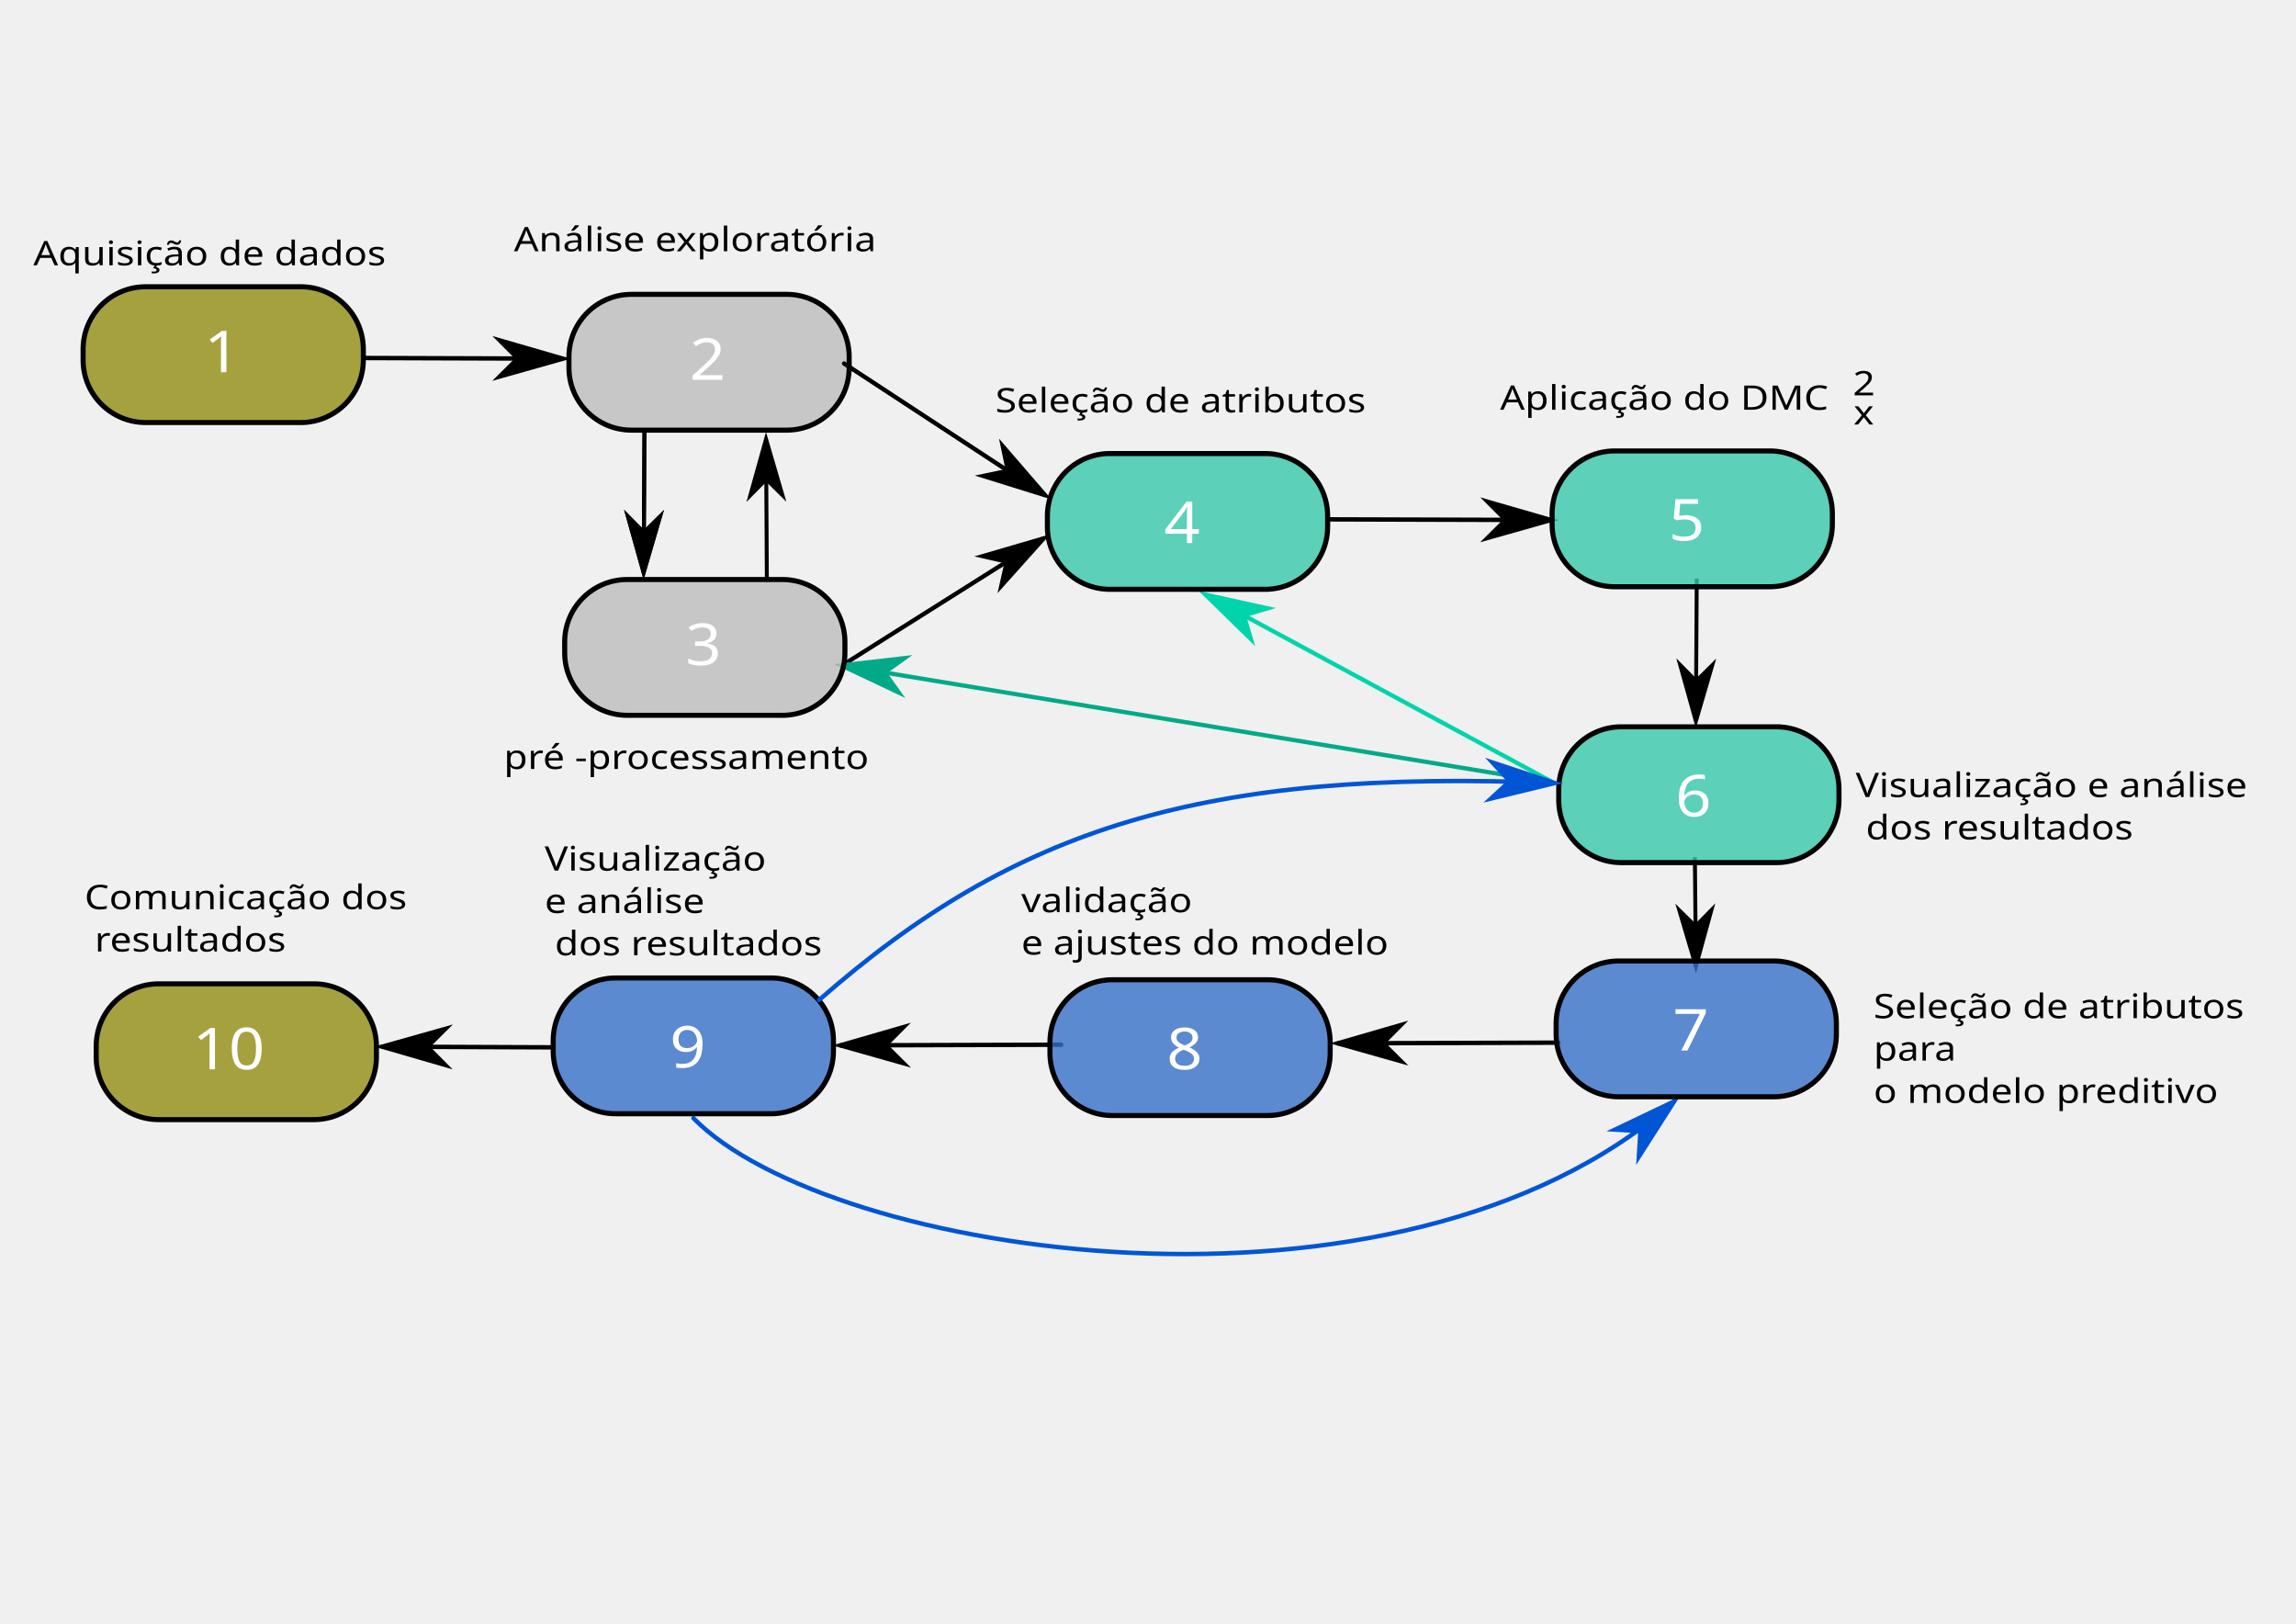
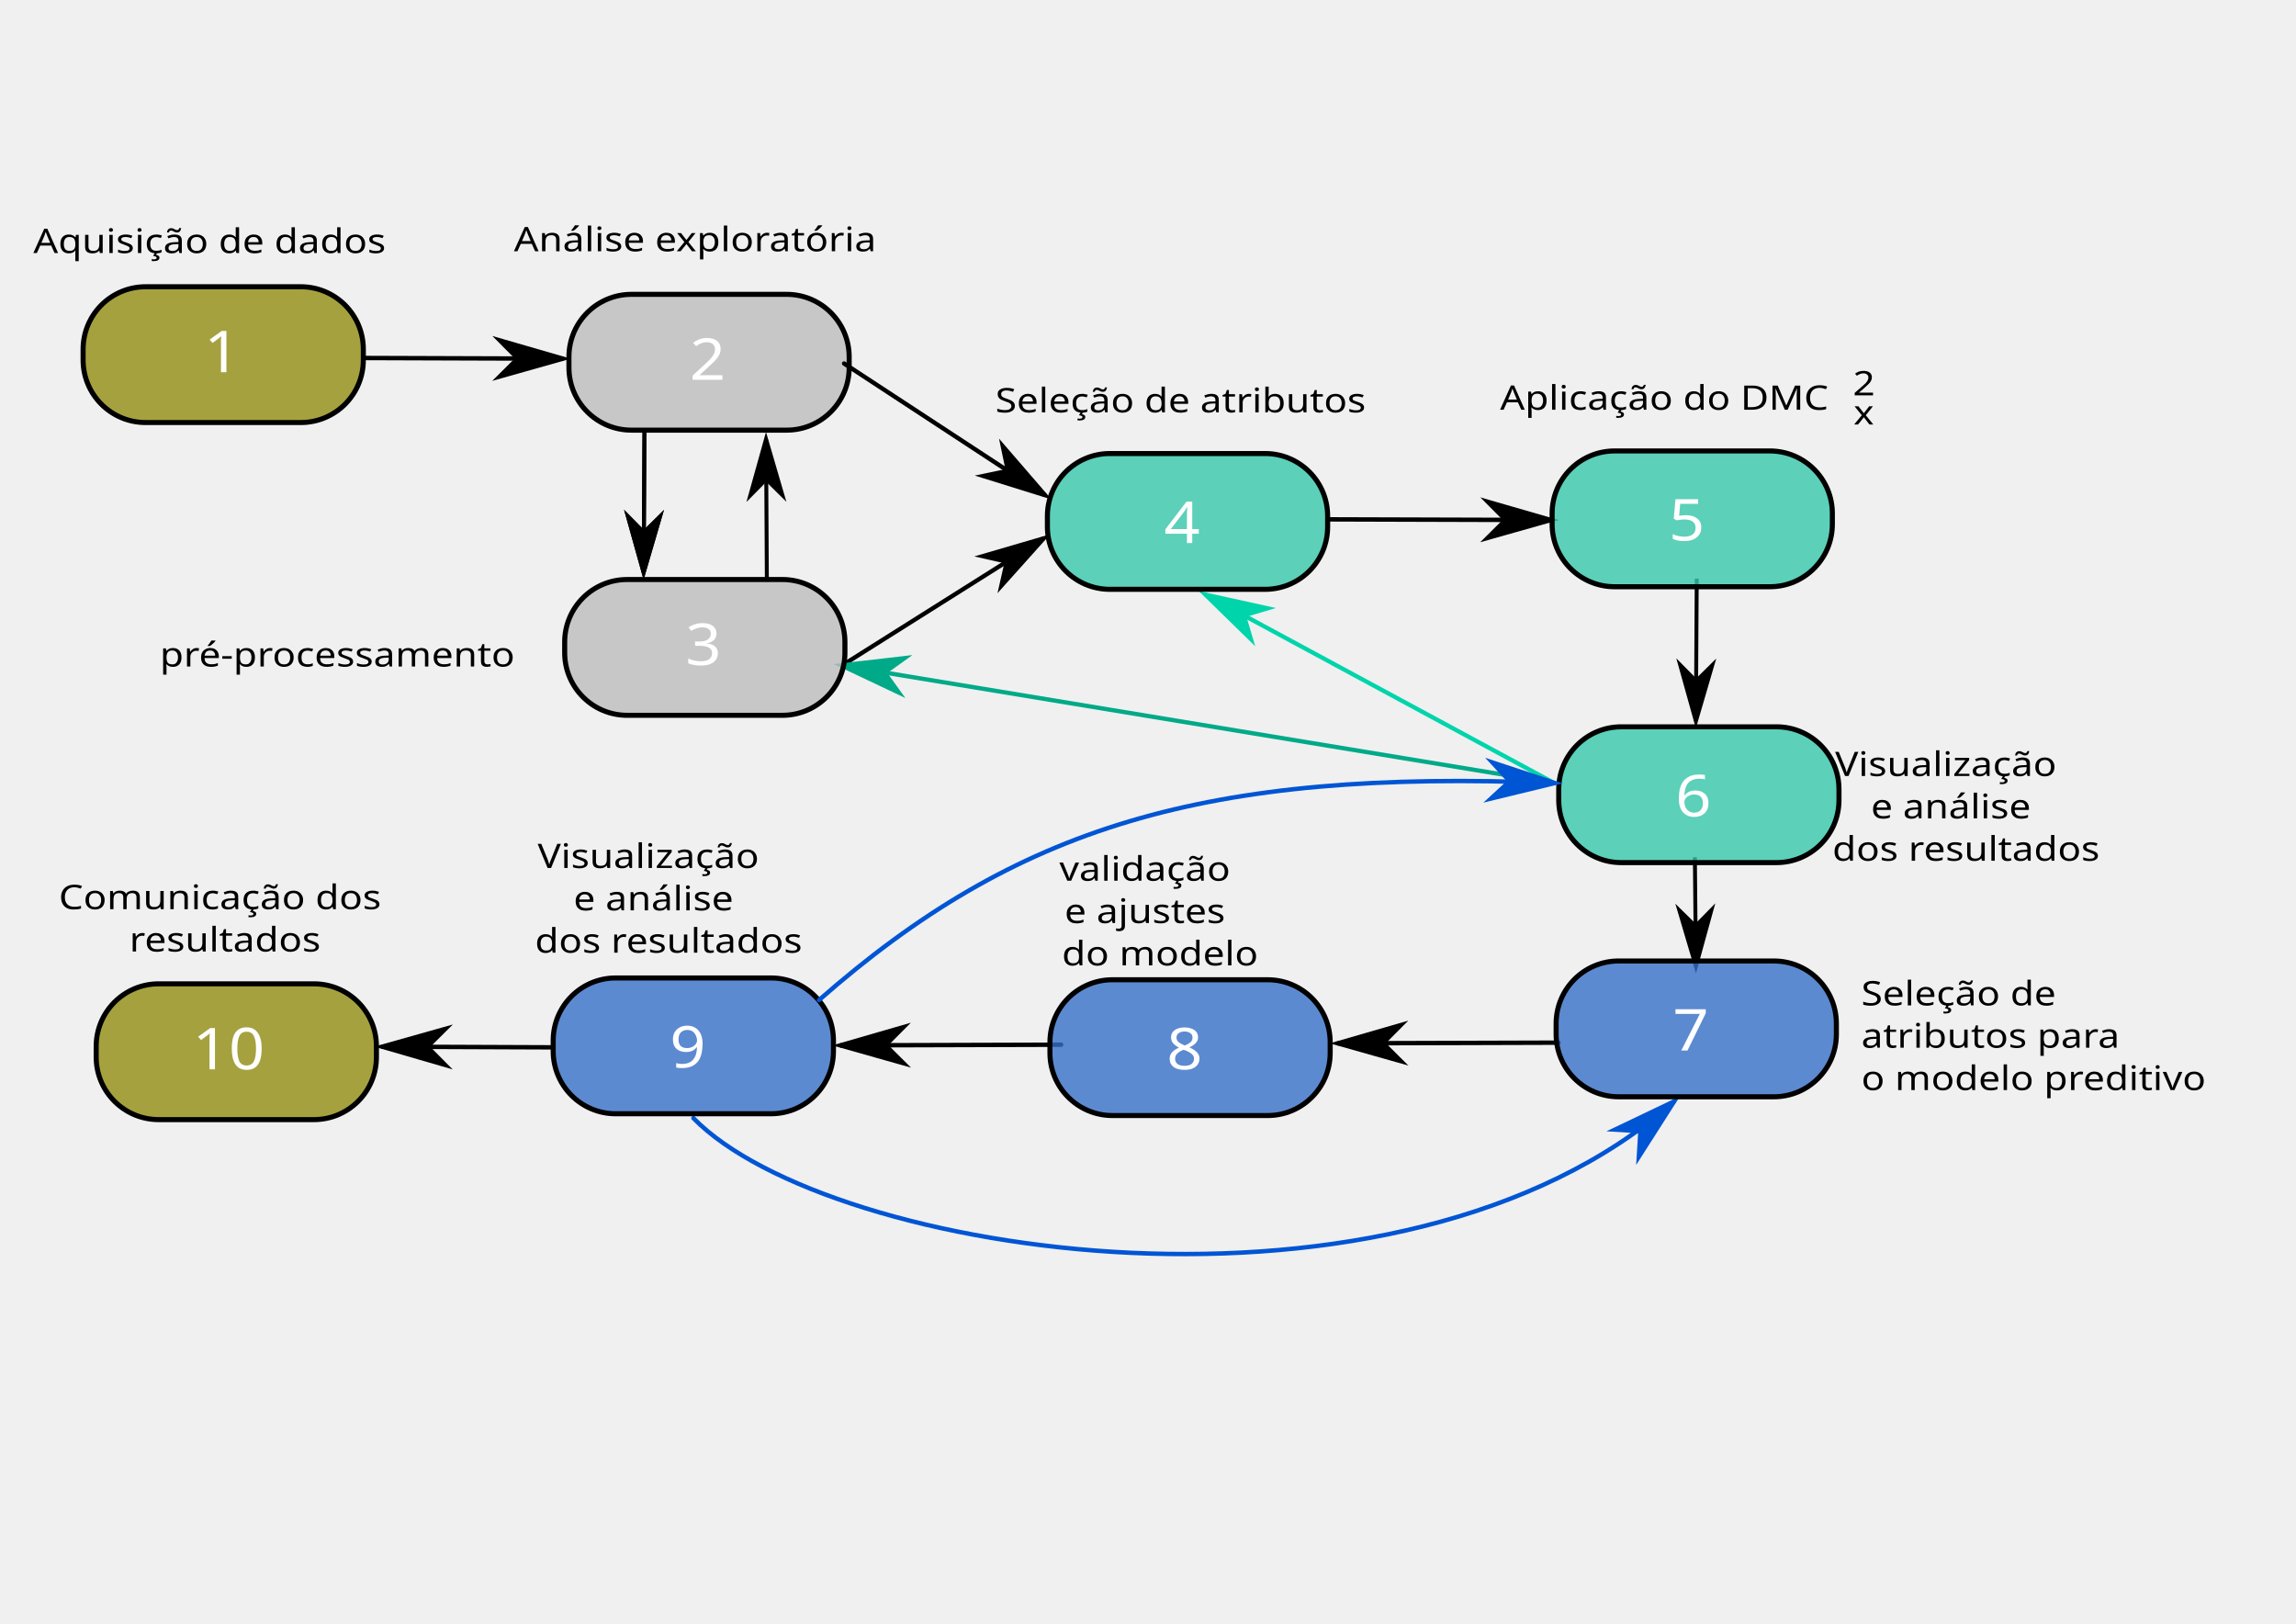
<svg xmlns="http://www.w3.org/2000/svg" width="297mm" height="210mm" viewBox="0 0 297 210" version="1.1" id="svg51619">
  <defs id="defs51616">
    <marker style="overflow:visible;" id="marker114007" refX="0.0" refY="0.0" orient="auto">
      <path transform="scale(0.8) rotate(180) translate(12.5,0)" style="fill-rule:evenodd;fill:context-stroke;stroke:context-stroke;stroke-width:1.0pt;" d="M 0.0,0.0 L 5.0,-5.0 L -12.5,0.0 L 5.0,5.0 L 0.0,0.0 z " id="path114005" />
    </marker>
    <marker style="overflow:visible;" id="marker53547" refX="0.0" refY="0.0" orient="auto">
      <path transform="scale(0.8) rotate(180) translate(12.5,0)" style="fill-rule:evenodd;fill:context-stroke;stroke:context-stroke;stroke-width:1.0pt;" d="M 0.0,0.0 L 5.0,-5.0 L -12.5,0.0 L 5.0,5.0 L 0.0,0.0 z " id="path53545" />
    </marker>
    <marker style="overflow:visible;" id="marker53297" refX="0.0" refY="0.0" orient="auto">
      <path transform="scale(0.8) rotate(180) translate(12.5,0)" style="fill-rule:evenodd;fill:context-stroke;stroke:context-stroke;stroke-width:1.0pt;" d="M 0.0,0.0 L 5.0,-5.0 L -12.5,0.0 L 5.0,5.0 L 0.0,0.0 z " id="path53295" />
    </marker>
    <marker style="overflow:visible;" id="marker53001" refX="0.0" refY="0.0" orient="auto">
      <path transform="scale(0.8) rotate(180) translate(12.5,0)" style="fill-rule:evenodd;fill:context-stroke;stroke:context-stroke;stroke-width:1.0pt;" d="M 0.0,0.0 L 5.0,-5.0 L -12.5,0.0 L 5.0,5.0 L 0.0,0.0 z " id="path52999" />
    </marker>
    <marker style="overflow:visible;" id="marker52967" refX="0.0" refY="0.0" orient="auto">
      <path transform="scale(0.8) rotate(180) translate(12.5,0)" style="fill-rule:evenodd;fill:context-stroke;stroke:context-stroke;stroke-width:1.0pt;" d="M 0.0,0.0 L 5.0,-5.0 L -12.5,0.0 L 5.0,5.0 L 0.0,0.0 z " id="path52965" />
    </marker>
    <marker style="overflow:visible;" id="Arrow1Lend" refX="0.0" refY="0.0" orient="auto">
      <path transform="scale(0.8) rotate(180) translate(12.5,0)" style="fill-rule:evenodd;fill:context-stroke;stroke:context-stroke;stroke-width:1.0pt;" d="M 0.0,0.0 L 5.0,-5.0 L -12.5,0.0 L 5.0,5.0 L 0.0,0.0 z " id="path52218" />
    </marker>
    <marker style="overflow:visible;" id="Arrow2Lend" refX="0.0" refY="0.0" orient="auto">
      <path transform="scale(1.1) rotate(180) translate(1,0)" d="M 8.719,4.034 L -2.207,0.016 L 8.719,-4.002 C 6.973,-1.63 6.983,1.616 8.719,4.034 z " style="fill-rule:evenodd;fill:context-stroke;stroke-width:0.625;stroke-linejoin:round;" id="path52236" />
    </marker>
    <marker style="overflow:visible" id="Arrow1Lstart" refX="0.0" refY="0.0" orient="auto">
      <path transform="scale(0.8) translate(12.5,0)" style="fill-rule:evenodd;fill:context-stroke;stroke:context-stroke;stroke-width:1.0pt" d="M 0.0,0.0 L 5.0,-5.0 L -12.5,0.0 L 5.0,5.0 L 0.0,0.0 z " id="path52215" />
    </marker>
    <marker style="overflow:visible" id="marker52967-4" refX="0" refY="0" orient="auto">
      <path transform="matrix(-0.8,0,0,-0.8,-10,0)" style="fill:context-stroke;fill-rule:evenodd;stroke:context-stroke;stroke-width:1pt" d="M 0,0 5,-5 -12.5,0 5,5 Z" id="path52965-7" />
    </marker>
    <marker style="overflow:visible" id="marker52967-4-6" refX="0" refY="0" orient="auto">
      <path transform="matrix(-0.8,0,0,-0.8,-10,0)" style="fill:context-stroke;fill-rule:evenodd;stroke:context-stroke;stroke-width:1pt" d="M 0,0 5,-5 -12.5,0 5,5 Z" id="path52965-7-7" />
    </marker>
    <marker style="overflow:visible" id="Arrow1Lend-1" refX="0" refY="0" orient="auto">
      <path transform="matrix(-0.8,0,0,-0.8,-10,0)" style="fill:context-stroke;fill-rule:evenodd;stroke:context-stroke;stroke-width:1pt" d="M 0,0 5,-5 -12.5,0 5,5 Z" id="path52218-4" />
    </marker>
    <marker style="overflow:visible" id="Arrow1Lend-1-7" refX="0" refY="0" orient="auto">
      <path transform="matrix(-0.8,0,0,-0.8,-10,0)" style="fill:context-stroke;fill-rule:evenodd;stroke:context-stroke;stroke-width:1pt" d="M 0,0 5,-5 -12.5,0 5,5 Z" id="path52218-4-0" />
    </marker>
    <marker style="overflow:visible" id="Arrow1Lend-5" refX="0" refY="0" orient="auto">
      <path transform="matrix(-0.8,0,0,-0.8,-10,0)" style="fill:context-stroke;fill-rule:evenodd;stroke:context-stroke;stroke-width:1pt" d="M 0,0 5,-5 -12.5,0 5,5 Z" id="path52218-6" />
    </marker>
    <marker style="overflow:visible" id="marker52967-4-5" refX="0" refY="0" orient="auto">
      <path transform="matrix(-0.8,0,0,-0.8,-10,0)" style="fill:context-stroke;fill-rule:evenodd;stroke:context-stroke;stroke-width:1pt" d="M 0,0 5,-5 -12.5,0 5,5 Z" id="path52965-7-9" />
    </marker>
    <marker style="overflow:visible" id="Arrow1Lend-1-7-2" refX="0" refY="0" orient="auto">
      <path transform="matrix(-0.8,0,0,-0.8,-10,0)" style="fill:context-stroke;fill-rule:evenodd;stroke:context-stroke;stroke-width:1pt" d="M 0,0 5,-5 -12.5,0 5,5 Z" id="path52218-4-0-7" />
    </marker>
    <marker style="overflow:visible" id="Arrow1Lend-1-7-2-2" refX="0" refY="0" orient="auto">
      <path transform="matrix(-0.8,0,0,-0.8,-10,0)" style="fill:context-stroke;fill-rule:evenodd;stroke:context-stroke;stroke-width:1pt" d="M 0,0 5,-5 -12.5,0 5,5 Z" id="path52218-4-0-7-6" />
    </marker>
    <marker style="overflow:visible" id="Arrow1Lend-5-3" refX="0" refY="0" orient="auto">
      <path transform="matrix(-0.8,0,0,-0.8,-10,0)" style="fill:context-stroke;fill-rule:evenodd;stroke:context-stroke;stroke-width:1pt" d="M 0,0 5,-5 -12.5,0 5,5 Z" id="path52218-6-0" />
    </marker>
    <marker style="overflow:visible" id="Arrow1Lend-1-7-2-0" refX="0" refY="0" orient="auto">
      <path transform="matrix(-0.8,0,0,-0.8,-10,0)" style="fill:context-stroke;fill-rule:evenodd;stroke:context-stroke;stroke-width:1pt" d="M 0,0 5,-5 -12.5,0 5,5 Z" id="path52218-4-0-7-9" />
    </marker>
    <marker style="overflow:visible" id="marker52967-4-5-3" refX="0" refY="0" orient="auto">
      <path transform="matrix(-0.8,0,0,-0.8,-10,0)" style="fill:context-stroke;fill-rule:evenodd;stroke:context-stroke;stroke-width:1pt" d="M 0,0 5,-5 -12.5,0 5,5 Z" id="path52965-7-9-1" />
    </marker>
    <marker style="overflow:visible" id="Arrow1Lend-1-7-2-2-0" refX="0" refY="0" orient="auto">
      <path transform="matrix(-0.8,0,0,-0.8,-10,0)" style="fill:context-stroke;fill-rule:evenodd;stroke:context-stroke;stroke-width:1pt" d="M 0,0 5,-5 -12.5,0 5,5 Z" id="path52218-4-0-7-6-5" />
    </marker>
    <marker style="overflow:visible" id="marker52967-4-5-7" refX="0" refY="0" orient="auto">
      <path transform="matrix(-0.8,0,0,-0.8,-10,0)" style="fill:context-stroke;fill-rule:evenodd;stroke:context-stroke;stroke-width:1pt" d="M 0,0 5,-5 -12.5,0 5,5 Z" id="path52965-7-9-3" />
    </marker>
    <marker style="overflow:visible" id="Arrow1Lend-5-3-4" refX="0" refY="0" orient="auto">
      <path transform="matrix(-0.8,0,0,-0.8,-10,0)" style="fill:context-stroke;fill-rule:evenodd;stroke:context-stroke;stroke-width:1pt" d="M 0,0 5,-5 -12.5,0 5,5 Z" id="path52218-6-0-1" />
    </marker>
    <marker style="overflow:visible" id="Arrow1Lend-5-3-4-4" refX="0" refY="0" orient="auto">
      <path transform="matrix(-0.8,0,0,-0.8,-10,0)" style="fill:context-stroke;fill-rule:evenodd;stroke:context-stroke;stroke-width:1pt" d="M 0,0 5,-5 -12.5,0 5,5 Z" id="path52218-6-0-1-0" />
    </marker>
    <marker style="overflow:visible" id="Arrow1Lend-1-7-0" refX="0" refY="0" orient="auto">
      <path transform="matrix(-0.8,0,0,-0.8,-10,0)" style="fill:context-stroke;fill-rule:evenodd;stroke:context-stroke;stroke-width:1pt" d="M 0,0 5,-5 -12.5,0 5,5 Z" id="path52218-4-0-6" />
    </marker>
    <marker style="overflow:visible" id="Arrow1Lend-5-3-4-2" refX="0" refY="0" orient="auto">
      <path transform="matrix(-0.8,0,0,-0.8,-10,0)" style="fill:context-stroke;fill-rule:evenodd;stroke:context-stroke;stroke-width:1pt" d="M 0,0 5,-5 -12.5,0 5,5 Z" id="path52218-6-0-1-1" />
    </marker>
    <marker style="overflow:visible" id="Arrow1Lend-5-3-4-4-4" refX="0" refY="0" orient="auto">
      <path transform="matrix(-0.8,0,0,-0.8,-10,0)" style="fill:context-stroke;fill-rule:evenodd;stroke:context-stroke;stroke-width:1pt" d="M 0,0 5,-5 -12.5,0 5,5 Z" id="path52218-6-0-1-0-5" />
    </marker>
  </defs>
  <g id="layer1">
    <rect style="fill:#a5a13e;fill-opacity:1;stroke:#000000;stroke-width:0.655;stroke-miterlimit:4;stroke-dasharray:none;stroke-dashoffset:12" id="rect51645-6" width="36.25" height="17.563" x="10.749" y="37.086" ry="8.088" />
    <rect style="fill:#bdbdbd;fill-opacity:0.8;stroke:#000000;stroke-width:0.655;stroke-miterlimit:4;stroke-dasharray:none;stroke-dashoffset:12" id="rect51645-6-7" width="36.25" height="17.563" x="73.595" y="38.069" ry="8.088" />
    <path style="fill:none;fill-rule:evenodd;stroke:#000000;stroke-width:0.572;stroke-linecap:round;stroke-linejoin:miter;stroke-miterlimit:4;stroke-dasharray:none;stroke-opacity:1;marker-end:url(#Arrow1Lend)" d="m 47.011,46.302 25.723,0.085" id="path52213" />
    <path style="fill:none;fill-rule:evenodd;stroke:#000000;stroke-width:0.572;stroke-linecap:round;stroke-linejoin:miter;stroke-miterlimit:4;stroke-dasharray:none;stroke-opacity:1;marker-end:url(#Arrow1Lend-5)" d="m 172.045,67.171 28.485,0.085" id="path52213-7" />
    <path style="fill:none;fill-rule:evenodd;stroke:#000000;stroke-width:0.563;stroke-linecap:round;stroke-linejoin:miter;stroke-miterlimit:4;stroke-dasharray:none;stroke-opacity:1;marker-end:url(#Arrow1Lend-1)" d="m 109.186,47.012 25.93,16.989" id="path52213-8" />
    <path style="fill:none;fill-rule:evenodd;stroke:#000000;stroke-width:0.554;stroke-linecap:round;stroke-linejoin:miter;stroke-miterlimit:4;stroke-dasharray:none;stroke-opacity:1;marker-end:url(#Arrow1Lend-1-7)" d="M 108.914,86.073 134.952,69.667" id="path52213-8-3" />
    <path style="fill:#2ca089;fill-rule:evenodd;stroke:#00d4aa;stroke-width:0.554;stroke-linecap:round;stroke-linejoin:miter;stroke-miterlimit:4;stroke-dasharray:none;stroke-opacity:1;marker-end:url(#Arrow1Lend-1-7-2)" d="M 201.042,101.274 155.994,76.943" id="path52213-8-3-8" />
    <path style="fill:none;fill-rule:evenodd;stroke:#00aa88;stroke-width:0.554;stroke-linecap:round;stroke-linejoin:miter;stroke-miterlimit:4;stroke-dasharray:none;stroke-opacity:1;marker-end:url(#Arrow1Lend-1-7-2-2)" d="M 201.042,101.274 108.914,86.073" id="path52213-8-3-8-2" />
    <path style="fill:none;fill-rule:evenodd;stroke:#000000;stroke-width:0.509;stroke-linecap:butt;stroke-linejoin:miter;stroke-miterlimit:4;stroke-dasharray:none;stroke-opacity:1;marker-end:url(#marker52967)" d="M 83.365,55.616 83.258,73.993" id="path52871" />
    <path style="fill:none;fill-rule:evenodd;stroke:#000000;stroke-width:0.509;stroke-linecap:butt;stroke-linejoin:miter;stroke-miterlimit:4;stroke-dasharray:none;stroke-opacity:1;marker-end:url(#marker52967-4)" d="M 83.365,55.616 83.258,73.993" id="path52871-0" />
    <path style="fill:none;fill-rule:evenodd;stroke:#000000;stroke-width:0.509;stroke-linecap:butt;stroke-linejoin:miter;stroke-miterlimit:4;stroke-dasharray:none;stroke-opacity:1;marker-end:url(#marker52967-4-5)" d="m 219.482,74.835 -0.107,18.377" id="path52871-0-0" />
    <path style="fill:none;fill-rule:evenodd;stroke:#000000;stroke-width:0.509;stroke-linecap:butt;stroke-linejoin:miter;stroke-miterlimit:4;stroke-dasharray:none;stroke-opacity:1;marker-end:url(#marker52967-4-5-7)" d="m 219.241,110.859 0.133,14.054" id="path52871-0-0-13" />
    <path style="fill:none;fill-rule:evenodd;stroke:#000000;stroke-width:0.509;stroke-linecap:butt;stroke-linejoin:miter;stroke-miterlimit:4;stroke-dasharray:none;stroke-opacity:1;marker-end:url(#marker52967-4-6)" d="M 99.198,75.232 99.092,56.855" id="path52871-0-1" />
-     <text xml:space="preserve" style="font-style:normal;font-variant:normal;font-weight:normal;font-stretch:normal;font-size:4.689px;line-height:1.25;font-family:sans-serif;-inkscape-font-specification:'sans-serif, Normal';font-variant-ligatures:normal;font-variant-caps:normal;font-variant-numeric:normal;font-variant-east-asian:normal;fill:#000000;fill-opacity:1;stroke:none;stroke-width:0.183" x="4.037" y="36.714" id="text60153" transform="scale(1.070034,0.9345501)">
-       <tspan id="tspan60151" style="font-style:normal;font-variant:normal;font-weight:normal;font-stretch:normal;font-size:4.689px;font-family:sans-serif;-inkscape-font-specification:'sans-serif, Normal';font-variant-ligatures:normal;font-variant-caps:normal;font-variant-numeric:normal;font-variant-east-asian:normal;stroke-width:0.183" x="4.037" y="36.714">Aquisição de dados</tspan>
-       <tspan style="font-style:normal;font-variant:normal;font-weight:normal;font-stretch:normal;font-size:4.689px;font-family:sans-serif;-inkscape-font-specification:'sans-serif, Normal';font-variant-ligatures:normal;font-variant-caps:normal;font-variant-numeric:normal;font-variant-east-asian:normal;stroke-width:0.183" x="4.037" y="42.575" id="tspan60155" />
+     <text xml:space="preserve" style="font-style:normal;font-variant:normal;font-weight:normal;font-stretch:normal;font-size:4.689px;line-height:1.25;font-family:sans-serif;-inkscape-font-specification:'sans-serif, Normal';font-variant-ligatures:normal;font-variant-caps:normal;font-variant-numeric:normal;font-variant-east-asian:normal;fill:#000000;fill-opacity:1;stroke:none;stroke-width:0.183" x="4.037" y="35.015" id="text60153" transform="scale(1.070034,0.9345501)">
+       <tspan id="tspan60151" style="font-style:normal;font-variant:normal;font-weight:normal;font-stretch:normal;font-size:4.689px;font-family:sans-serif;-inkscape-font-specification:'sans-serif, Normal';font-variant-ligatures:normal;font-variant-caps:normal;font-variant-numeric:normal;font-variant-east-asian:normal;stroke-width:0.183" x="4.037" y="35.015">Aquisição de dados</tspan>
+       <tspan style="font-style:normal;font-variant:normal;font-weight:normal;font-stretch:normal;font-size:4.689px;font-family:sans-serif;-inkscape-font-specification:'sans-serif, Normal';font-variant-ligatures:normal;font-variant-caps:normal;font-variant-numeric:normal;font-variant-east-asian:normal;stroke-width:0.183" x="4.037" y="40.877" id="tspan60155" />
    </text>
-     <text xml:space="preserve" style="font-style:normal;font-variant:normal;font-weight:normal;font-stretch:normal;font-size:4.689px;line-height:1.25;font-family:sans-serif;-inkscape-font-specification:'sans-serif, Normal';font-variant-ligatures:normal;font-variant-caps:normal;font-variant-numeric:normal;font-variant-east-asian:normal;fill:#000000;fill-opacity:1;stroke:none;stroke-width:0.183" x="60.898" y="106.418" id="text60153-8" transform="scale(1.070034,0.9345501)">
-       <tspan id="tspan60151-9" style="font-style:normal;font-variant:normal;font-weight:normal;font-stretch:normal;font-size:4.689px;font-family:sans-serif;-inkscape-font-specification:'sans-serif, Normal';font-variant-ligatures:normal;font-variant-caps:normal;font-variant-numeric:normal;font-variant-east-asian:normal;stroke-width:0.183" x="60.898" y="106.418">pré -processamento</tspan>
-       <tspan style="font-style:normal;font-variant:normal;font-weight:normal;font-stretch:normal;font-size:4.689px;font-family:sans-serif;-inkscape-font-specification:'sans-serif, Normal';font-variant-ligatures:normal;font-variant-caps:normal;font-variant-numeric:normal;font-variant-east-asian:normal;stroke-width:0.183" x="60.898" y="112.279" id="tspan60155-5" />
+     <text xml:space="preserve" style="font-style:normal;font-variant:normal;font-weight:normal;font-stretch:normal;font-size:4.689px;line-height:1.25;font-family:sans-serif;-inkscape-font-specification:'sans-serif, Normal';font-variant-ligatures:normal;font-variant-caps:normal;font-variant-numeric:normal;font-variant-east-asian:normal;fill:#000000;fill-opacity:1;stroke:none;stroke-width:0.183" x="19.318" y="92.245" id="text60153-8" transform="scale(1.070034,0.9345501)">
+       <tspan id="tspan60151-9" style="font-style:normal;font-variant:normal;font-weight:normal;font-stretch:normal;font-size:4.689px;font-family:sans-serif;-inkscape-font-specification:'sans-serif, Normal';font-variant-ligatures:normal;font-variant-caps:normal;font-variant-numeric:normal;font-variant-east-asian:normal;stroke-width:0.183" x="19.318" y="92.245">pré-processamento</tspan>
+       <tspan style="font-style:normal;font-variant:normal;font-weight:normal;font-stretch:normal;font-size:4.689px;font-family:sans-serif;-inkscape-font-specification:'sans-serif, Normal';font-variant-ligatures:normal;font-variant-caps:normal;font-variant-numeric:normal;font-variant-east-asian:normal;stroke-width:0.183" x="19.318" y="98.106" id="tspan60155-5" />
    </text>
    <text xml:space="preserve" style="font-style:normal;font-variant:normal;font-weight:normal;font-stretch:normal;font-size:4.689px;line-height:1.25;font-family:sans-serif;-inkscape-font-specification:'sans-serif, Normal';font-variant-ligatures:normal;font-variant-caps:normal;font-variant-numeric:normal;font-variant-east-asian:normal;fill:#000000;fill-opacity:1;stroke:none;stroke-width:0.183" x="62.127" y="34.775" id="text60153-8-6" transform="scale(1.070034,0.9345501)">
      <tspan id="tspan60151-9-1" style="font-style:normal;font-variant:normal;font-weight:normal;font-stretch:normal;font-size:4.689px;font-family:sans-serif;-inkscape-font-specification:'sans-serif, Normal';font-variant-ligatures:normal;font-variant-caps:normal;font-variant-numeric:normal;font-variant-east-asian:normal;stroke-width:0.183" x="62.127" y="34.775">Análise exploratória</tspan>
      <tspan style="font-style:normal;font-variant:normal;font-weight:normal;font-stretch:normal;font-size:4.689px;font-family:sans-serif;-inkscape-font-specification:'sans-serif, Normal';font-variant-ligatures:normal;font-variant-caps:normal;font-variant-numeric:normal;font-variant-east-asian:normal;stroke-width:0.183" x="62.127" y="40.636" id="tspan60155-5-3" />
    </text>
    <text xml:space="preserve" style="font-style:normal;font-variant:normal;font-weight:normal;font-stretch:normal;font-size:4.689px;line-height:1.25;font-family:sans-serif;-inkscape-font-specification:'sans-serif, Normal';font-variant-ligatures:normal;font-variant-caps:normal;font-variant-numeric:normal;font-variant-east-asian:normal;fill:#000000;fill-opacity:1;stroke:none;stroke-width:0.183" x="120.328" y="57.066" id="text60153-8-3" transform="scale(1.070034,0.9345501)">
      <tspan style="font-style:normal;font-variant:normal;font-weight:normal;font-stretch:normal;font-size:4.689px;font-family:sans-serif;-inkscape-font-specification:'sans-serif, Normal';font-variant-ligatures:normal;font-variant-caps:normal;font-variant-numeric:normal;font-variant-east-asian:normal;stroke-width:0.183" x="120.328" y="57.066" id="tspan60155-5-2">Seleção de atributos</tspan>
    </text>
    <text xml:space="preserve" style="font-style:normal;font-weight:normal;font-size:7.815px;line-height:1.25;font-family:sans-serif;fill:#ffffff;fill-opacity:1;stroke:none;stroke-width:0.195" x="25.25" y="50.297" id="text88589" transform="scale(1.044826,0.9570973)">
      <tspan id="tspan88587" style="fill:#ffffff;fill-opacity:1;stroke-width:0.195" x="25.25" y="50.297">1</tspan>
    </text>
    <rect style="fill:#a5a13e;fill-opacity:1;stroke:#000000;stroke-width:0.655;stroke-miterlimit:4;stroke-dasharray:none;stroke-dashoffset:12" id="rect51645-6-0" width="36.25" height="17.563" x="12.442" y="127.242" ry="8.088" />
    <text xml:space="preserve" style="font-style:normal;font-weight:normal;font-size:7.815px;line-height:1.25;font-family:sans-serif;fill:#ffffff;fill-opacity:1;stroke:none;stroke-width:0.195" x="23.832" y="144.494" id="text88589-2" transform="scale(1.044826,0.9570973)">
      <tspan id="tspan88587-8" style="fill:#ffffff;fill-opacity:1;stroke-width:0.195" x="23.832" y="144.494">10</tspan>
    </text>
    <text xml:space="preserve" style="font-style:normal;font-weight:normal;font-size:7.815px;line-height:1.25;font-family:sans-serif;fill:#ffffff;fill-opacity:1;stroke:none;stroke-width:0.195" x="85.375" y="51.323" id="text88589-8" transform="scale(1.044826,0.9570973)">
      <tspan id="tspan88587-4" style="fill:#ffffff;fill-opacity:1;stroke-width:0.195" x="85.375" y="51.323">2</tspan>
    </text>
    <rect style="fill:#37c8ab;fill-opacity:0.8;stroke:#000000;stroke-width:0.655;stroke-miterlimit:4;stroke-dasharray:none;stroke-dashoffset:12" id="rect51645-6-7-4" width="36.25" height="17.563" x="135.487" y="58.657" ry="8.088" />
    <text xml:space="preserve" style="font-style:normal;font-weight:normal;font-size:7.815px;line-height:1.25;font-family:sans-serif;fill:#ffffff;fill-opacity:1;stroke:none;stroke-width:0.195" x="144.106" y="73.387" id="text88589-8-8" transform="scale(1.044826,0.9570973)">
      <tspan id="tspan88587-4-3" style="fill:#ffffff;fill-opacity:1;stroke-width:0.195" x="144.106" y="73.387">4</tspan>
    </text>
    <text xml:space="preserve" style="font-style:normal;font-variant:normal;font-weight:normal;font-stretch:normal;font-size:4.689px;line-height:1.25;font-family:sans-serif;-inkscape-font-specification:'sans-serif, Normal';font-variant-ligatures:normal;font-variant-caps:normal;font-variant-numeric:normal;font-variant-east-asian:normal;fill:#000000;fill-opacity:1;stroke:none;stroke-width:0.183" x="181.343" y="56.708" id="text60153-8-3-1" transform="scale(1.070034,0.9345501)">
      <tspan style="font-style:normal;font-variant:normal;font-weight:normal;font-stretch:normal;font-size:4.689px;font-family:sans-serif;-inkscape-font-specification:'sans-serif, Normal';font-variant-ligatures:normal;font-variant-caps:normal;font-variant-numeric:normal;font-variant-east-asian:normal;stroke-width:0.183" x="181.343" y="56.708" id="tspan60155-5-2-5">Aplicação do DMC</tspan>
    </text>
    <text xml:space="preserve" style="font-style:normal;font-variant:normal;font-weight:normal;font-stretch:normal;font-size:4.689px;line-height:1.25;font-family:sans-serif;-inkscape-font-specification:'sans-serif, Normal';font-variant-ligatures:normal;font-variant-caps:normal;font-variant-numeric:normal;font-variant-east-asian:normal;fill:#000000;fill-opacity:1;stroke:none;stroke-width:0.183" x="224.072" y="58.748" id="text60153-8-3-1-7" transform="scale(1.070034,0.9345501)">
      <tspan style="font-style:normal;font-variant:normal;font-weight:normal;font-stretch:normal;font-size:4.689px;font-family:sans-serif;-inkscape-font-specification:'sans-serif, Normal';font-variant-ligatures:normal;font-variant-caps:normal;font-variant-numeric:normal;font-variant-east-asian:normal;stroke-width:0.183" x="224.072" y="58.748" id="tspan60155-5-2-5-9">x</tspan>
    </text>
    <text xml:space="preserve" style="font-style:normal;font-variant:normal;font-weight:normal;font-stretch:normal;font-size:4.689px;line-height:1.25;font-family:sans-serif;-inkscape-font-specification:'sans-serif, Normal';font-variant-ligatures:normal;font-variant-caps:normal;font-variant-numeric:normal;font-variant-east-asian:normal;fill:#000000;fill-opacity:1;stroke:none;stroke-width:0.183" x="223.994" y="54.714" id="text60153-8-3-1-7-5" transform="scale(1.070034,0.9345501)">
      <tspan style="font-style:normal;font-variant:normal;font-weight:normal;font-stretch:normal;font-size:4.689px;font-family:sans-serif;-inkscape-font-specification:'sans-serif, Normal';font-variant-ligatures:normal;font-variant-caps:normal;font-variant-numeric:normal;font-variant-east-asian:normal;stroke-width:0.183" x="223.994" y="54.714" id="tspan60155-5-2-5-9-9">2</tspan>
    </text>
    <rect style="fill:#37c8ab;fill-opacity:0.8;stroke:#000000;stroke-width:0.655;stroke-miterlimit:4;stroke-dasharray:none;stroke-dashoffset:12" id="rect51645-6-7-4-2" width="36.25" height="17.563" x="200.775" y="58.323" ry="8.088" />
    <text xml:space="preserve" style="font-style:normal;font-weight:normal;font-size:7.815px;line-height:1.25;font-family:sans-serif;fill:#ffffff;fill-opacity:1;stroke:none;stroke-width:0.195" x="206.592" y="73.038" id="text88589-8-8-7" transform="scale(1.044826,0.9570973)">
      <tspan id="tspan88587-4-3-1" style="fill:#ffffff;fill-opacity:1;stroke-width:0.195" x="206.592" y="73.038">5</tspan>
    </text>
-     <text xml:space="preserve" style="font-style:normal;font-variant:normal;font-weight:normal;font-stretch:normal;font-size:4.689px;line-height:1.25;font-family:sans-serif;-inkscape-font-specification:'sans-serif, Normal';font-variant-ligatures:normal;font-variant-caps:normal;font-variant-numeric:normal;font-variant-east-asian:normal;fill:#000000;fill-opacity:1;stroke:none;stroke-width:0.183" x="224.337" y="110.305" id="text60153-8-3-1-1" transform="scale(1.070034,0.9345501)">
-       <tspan style="font-style:normal;font-variant:normal;font-weight:normal;font-stretch:normal;font-size:4.689px;font-family:sans-serif;-inkscape-font-specification:'sans-serif, Normal';font-variant-ligatures:normal;font-variant-caps:normal;font-variant-numeric:normal;font-variant-east-asian:normal;stroke-width:0.183" x="224.337" y="110.305" id="tspan60155-5-2-5-5">Visualização e análise</tspan>
-       <tspan style="font-style:normal;font-variant:normal;font-weight:normal;font-stretch:normal;font-size:4.689px;font-family:sans-serif;-inkscape-font-specification:'sans-serif, Normal';font-variant-ligatures:normal;font-variant-caps:normal;font-variant-numeric:normal;font-variant-east-asian:normal;stroke-width:0.183" x="224.337" y="116.166" id="tspan78851"> dos resultados</tspan>
+     <text xml:space="preserve" style="font-style:normal;font-variant:normal;font-weight:normal;font-stretch:normal;font-size:4.689px;line-height:1.25;font-family:sans-serif;-inkscape-font-specification:'sans-serif, Normal';font-variant-ligatures:normal;font-variant-caps:normal;font-variant-numeric:normal;font-variant-east-asian:normal;fill:#000000;fill-opacity:1;stroke:none;stroke-width:0.183" x="240.11" y="107.397" id="text60153-8-3-1-1" transform="scale(1.070034,0.9345501)">
+       <tspan style="font-style:normal;font-variant:normal;font-weight:normal;font-stretch:normal;font-size:4.689px;font-family:sans-serif;-inkscape-font-specification:'sans-serif, Normal';font-variant-ligatures:normal;font-variant-caps:normal;font-variant-numeric:normal;font-variant-east-asian:normal;text-align:center;text-anchor:middle;stroke-width:0.183" x="240.11" y="107.397" id="tspan60155-5-2-5-5">Visualização </tspan>
+       <tspan style="font-style:normal;font-variant:normal;font-weight:normal;font-stretch:normal;font-size:4.689px;font-family:sans-serif;-inkscape-font-specification:'sans-serif, Normal';font-variant-ligatures:normal;font-variant-caps:normal;font-variant-numeric:normal;font-variant-east-asian:normal;text-align:center;text-anchor:middle;stroke-width:0.183" x="240.11" y="113.259" id="tspan151101">e análise</tspan>
+       <tspan style="font-style:normal;font-variant:normal;font-weight:normal;font-stretch:normal;font-size:4.689px;font-family:sans-serif;-inkscape-font-specification:'sans-serif, Normal';font-variant-ligatures:normal;font-variant-caps:normal;font-variant-numeric:normal;font-variant-east-asian:normal;text-align:center;text-anchor:middle;stroke-width:0.183" x="240.11" y="119.12" id="tspan78851"> dos resultados</tspan>
    </text>
    <rect style="fill:#37c8ab;fill-opacity:0.8;stroke:#000000;stroke-width:0.655;stroke-miterlimit:4;stroke-dasharray:none;stroke-dashoffset:12" id="rect51645-6-7-4-2-4" width="36.25" height="17.563" x="201.631" y="94.002" ry="8.088" />
    <text xml:space="preserve" style="font-style:normal;font-weight:normal;font-size:7.815px;line-height:1.25;font-family:sans-serif;fill:#ffffff;fill-opacity:1;stroke:none;stroke-width:0.195" x="207.411" y="110.316" id="text88589-8-8-7-3" transform="scale(1.044826,0.9570973)">
      <tspan id="tspan88587-4-3-1-1" style="fill:#ffffff;fill-opacity:1;stroke-width:0.195" x="207.411" y="110.316">6</tspan>
    </text>
    <path style="fill:none;fill-rule:evenodd;stroke:#000000;stroke-width:0.572;stroke-linecap:round;stroke-linejoin:miter;stroke-miterlimit:4;stroke-dasharray:none;stroke-opacity:1;marker-end:url(#Arrow1Lend-5-3)" d="m 201.607,134.851 -28.485,0.085" id="path52213-7-1" />
    <path style="fill:none;fill-rule:evenodd;stroke:#000000;stroke-width:0.572;stroke-linecap:round;stroke-linejoin:miter;stroke-miterlimit:4;stroke-dasharray:none;stroke-opacity:1;marker-end:url(#Arrow1Lend-5-3-4)" d="m 137.263,135.117 -28.485,0.085" id="path52213-7-1-5" />
    <path style="fill:none;fill-rule:evenodd;stroke:#000000;stroke-width:0.572;stroke-linecap:round;stroke-linejoin:miter;stroke-miterlimit:4;stroke-dasharray:none;stroke-opacity:1;marker-end:url(#Arrow1Lend-5-3-4-2)" d="m 71.374,135.456 -21.862,-0.085" id="path52213-7-1-5-3" />
    <path style="fill:none;fill-rule:evenodd;stroke:#0055d4;stroke-width:0.572;stroke-linecap:round;stroke-linejoin:miter;stroke-miterlimit:4;stroke-dasharray:none;stroke-opacity:1;marker-end:url(#Arrow1Lend-5-3-4-4-4)" d="m 89.698,144.618 c 17.504,17.888 91.299,29.263 126.809,-2.123" id="path52213-7-1-5-9-0" />
-     <text xml:space="preserve" style="font-style:normal;font-variant:normal;font-weight:normal;font-stretch:normal;font-size:4.689px;line-height:1.25;font-family:sans-serif;-inkscape-font-specification:'sans-serif, Normal';font-variant-ligatures:normal;font-variant-caps:normal;font-variant-numeric:normal;font-variant-east-asian:normal;fill:#000000;fill-opacity:1;stroke:none;stroke-width:0.183" x="226.491" y="140.913" id="text60153-8-3-7" transform="scale(1.070034,0.9345501)">
-       <tspan style="font-style:normal;font-variant:normal;font-weight:normal;font-stretch:normal;font-size:4.689px;font-family:sans-serif;-inkscape-font-specification:'sans-serif, Normal';font-variant-ligatures:normal;font-variant-caps:normal;font-variant-numeric:normal;font-variant-east-asian:normal;stroke-width:0.183" x="226.491" y="140.913" id="tspan60155-5-2-2">Seleção de atributos</tspan>
-       <tspan style="font-style:normal;font-variant:normal;font-weight:normal;font-stretch:normal;font-size:4.689px;font-family:sans-serif;-inkscape-font-specification:'sans-serif, Normal';font-variant-ligatures:normal;font-variant-caps:normal;font-variant-numeric:normal;font-variant-east-asian:normal;stroke-width:0.183" x="226.491" y="146.774" id="tspan104952">para</tspan>
-       <tspan style="font-style:normal;font-variant:normal;font-weight:normal;font-stretch:normal;font-size:4.689px;font-family:sans-serif;-inkscape-font-specification:'sans-serif, Normal';font-variant-ligatures:normal;font-variant-caps:normal;font-variant-numeric:normal;font-variant-east-asian:normal;stroke-width:0.183" x="226.491" y="152.636" id="tspan93924">o modelo preditivo</tspan>
+     <text xml:space="preserve" style="font-style:normal;font-variant:normal;font-weight:normal;font-stretch:normal;font-size:4.689px;line-height:1.25;font-family:sans-serif;-inkscape-font-specification:'sans-serif, Normal';font-variant-ligatures:normal;font-variant-caps:normal;font-variant-numeric:normal;font-variant-east-asian:normal;fill:#000000;fill-opacity:1;stroke:none;stroke-width:0.183" x="225.007" y="139.138" id="text60153-8-3-7" transform="scale(1.070034,0.9345501)">
+       <tspan style="font-style:normal;font-variant:normal;font-weight:normal;font-stretch:normal;font-size:4.689px;font-family:sans-serif;-inkscape-font-specification:'sans-serif, Normal';font-variant-ligatures:normal;font-variant-caps:normal;font-variant-numeric:normal;font-variant-east-asian:normal;stroke-width:0.183" x="225.007" y="139.138" id="tspan60155-5-2-2">Seleção de </tspan>
+       <tspan style="font-style:normal;font-variant:normal;font-weight:normal;font-stretch:normal;font-size:4.689px;font-family:sans-serif;-inkscape-font-specification:'sans-serif, Normal';font-variant-ligatures:normal;font-variant-caps:normal;font-variant-numeric:normal;font-variant-east-asian:normal;stroke-width:0.183" x="225.007" y="144.999" id="tspan104952">atributos para</tspan>
+       <tspan style="font-style:normal;font-variant:normal;font-weight:normal;font-stretch:normal;font-size:4.689px;font-family:sans-serif;-inkscape-font-specification:'sans-serif, Normal';font-variant-ligatures:normal;font-variant-caps:normal;font-variant-numeric:normal;font-variant-east-asian:normal;stroke-width:0.183" x="225.007" y="150.861" id="tspan93924">o modelo preditivo</tspan>
    </text>
    <rect style="fill:#3771c8;fill-opacity:0.8;stroke:#000000;stroke-width:0.655;stroke-miterlimit:4;stroke-dasharray:none;stroke-dashoffset:12" id="rect51645-6-7-4-8" width="36.25" height="17.563" x="201.294" y="124.288" ry="8.088" />
    <text xml:space="preserve" style="font-style:normal;font-weight:normal;font-size:7.815px;line-height:1.25;font-family:sans-serif;fill:#ffffff;fill-opacity:1;stroke:none;stroke-width:0.195" x="207.089" y="141.96" id="text88589-8-8-2" transform="scale(1.044826,0.9570973)">
      <tspan id="tspan88587-4-3-11" style="fill:#ffffff;fill-opacity:1;stroke-width:0.195" x="207.089" y="141.96">7</tspan>
    </text>
-     <text xml:space="preserve" style="font-style:normal;font-variant:normal;font-weight:normal;font-stretch:normal;font-size:4.689px;line-height:1.25;font-family:sans-serif;-inkscape-font-specification:'sans-serif, Normal';font-variant-ligatures:normal;font-variant-caps:normal;font-variant-numeric:normal;font-variant-east-asian:normal;fill:#000000;fill-opacity:1;stroke:none;stroke-width:0.183" x="123.46" y="126.245" id="text60153-8-3-1-3" transform="scale(1.070034,0.9345501)">
-       <tspan style="font-style:normal;font-variant:normal;font-weight:normal;font-stretch:normal;font-size:4.689px;font-family:sans-serif;-inkscape-font-specification:'sans-serif, Normal';font-variant-ligatures:normal;font-variant-caps:normal;font-variant-numeric:normal;font-variant-east-asian:normal;stroke-width:0.183" x="123.46" y="126.245" id="tspan60155-5-2-5-6">validação </tspan>
-       <tspan style="font-style:normal;font-variant:normal;font-weight:normal;font-stretch:normal;font-size:4.689px;font-family:sans-serif;-inkscape-font-specification:'sans-serif, Normal';font-variant-ligatures:normal;font-variant-caps:normal;font-variant-numeric:normal;font-variant-east-asian:normal;stroke-width:0.183" x="123.46" y="132.107" id="tspan127245">e ajustes do modelo</tspan>
+     <text xml:space="preserve" style="font-style:normal;font-variant:normal;font-weight:normal;font-stretch:normal;font-size:4.689px;line-height:1.25;font-family:sans-serif;-inkscape-font-specification:'sans-serif, Normal';font-variant-ligatures:normal;font-variant-caps:normal;font-variant-numeric:normal;font-variant-east-asian:normal;fill:#000000;fill-opacity:1;stroke:none;stroke-width:0.183" x="143.282" y="121.884" id="text60153-8-3-1-3" transform="scale(1.070034,0.9345501)">
+       <tspan style="font-style:normal;font-variant:normal;font-weight:normal;font-stretch:normal;font-size:4.689px;font-family:sans-serif;-inkscape-font-specification:'sans-serif, Normal';font-variant-ligatures:normal;font-variant-caps:normal;font-variant-numeric:normal;font-variant-east-asian:normal;text-align:center;text-anchor:middle;stroke-width:0.183" x="143.282" y="121.884" id="tspan60155-5-2-5-6">validação </tspan>
+       <tspan style="font-style:normal;font-variant:normal;font-weight:normal;font-stretch:normal;font-size:4.689px;font-family:sans-serif;-inkscape-font-specification:'sans-serif, Normal';font-variant-ligatures:normal;font-variant-caps:normal;font-variant-numeric:normal;font-variant-east-asian:normal;text-align:center;text-anchor:middle;stroke-width:0.183" x="143.282" y="127.745" id="tspan127245">e ajustes </tspan>
+       <tspan style="font-style:normal;font-variant:normal;font-weight:normal;font-stretch:normal;font-size:4.689px;font-family:sans-serif;-inkscape-font-specification:'sans-serif, Normal';font-variant-ligatures:normal;font-variant-caps:normal;font-variant-numeric:normal;font-variant-east-asian:normal;text-align:center;text-anchor:middle;stroke-width:0.183" x="143.282" y="133.607" id="tspan138003">do modelo</tspan>
    </text>
    <rect style="fill:#3771c8;fill-opacity:0.8;stroke:#000000;stroke-width:0.655;stroke-miterlimit:4;stroke-dasharray:none;stroke-dashoffset:12" id="rect51645-6-7-4-2-2" width="36.25" height="17.563" x="135.816" y="126.715" ry="8.088" />
    <text xml:space="preserve" style="font-style:normal;font-weight:normal;font-size:7.815px;line-height:1.25;font-family:sans-serif;fill:#ffffff;fill-opacity:1;stroke:none;stroke-width:0.195" x="144.421" y="144.496" id="text88589-8-8-7-2" transform="scale(1.044826,0.9570973)">
      <tspan id="tspan88587-4-3-1-12" style="fill:#ffffff;fill-opacity:1;stroke-width:0.195" x="144.421" y="144.496">8</tspan>
    </text>
-     <text xml:space="preserve" style="font-style:normal;font-variant:normal;font-weight:normal;font-stretch:normal;font-size:4.689px;line-height:1.25;font-family:sans-serif;-inkscape-font-specification:'sans-serif, Normal';font-variant-ligatures:normal;font-variant-caps:normal;font-variant-numeric:normal;font-variant-east-asian:normal;fill:#000000;fill-opacity:1;stroke:none;stroke-width:0.183" x="65.847" y="120.487" id="text60153-8-3-1-1-6" transform="scale(1.070034,0.9345501)">
-       <tspan style="font-style:normal;font-variant:normal;font-weight:normal;font-stretch:normal;font-size:4.689px;font-family:sans-serif;-inkscape-font-specification:'sans-serif, Normal';font-variant-ligatures:normal;font-variant-caps:normal;font-variant-numeric:normal;font-variant-east-asian:normal;stroke-width:0.183" x="65.847" y="120.487" id="tspan60155-5-2-5-5-1">Visualização </tspan>
-       <tspan style="font-style:normal;font-variant:normal;font-weight:normal;font-stretch:normal;font-size:4.689px;font-family:sans-serif;-inkscape-font-specification:'sans-serif, Normal';font-variant-ligatures:normal;font-variant-caps:normal;font-variant-numeric:normal;font-variant-east-asian:normal;stroke-width:0.183" x="65.847" y="126.348" id="tspan129670">e análise</tspan>
-       <tspan style="font-style:normal;font-variant:normal;font-weight:normal;font-stretch:normal;font-size:4.689px;font-family:sans-serif;-inkscape-font-specification:'sans-serif, Normal';font-variant-ligatures:normal;font-variant-caps:normal;font-variant-numeric:normal;font-variant-east-asian:normal;stroke-width:0.183" x="65.847" y="132.209" id="tspan78851-6"> dos resultados</tspan>
+     <text xml:space="preserve" style="font-style:normal;font-variant:normal;font-weight:normal;font-stretch:normal;font-size:4.689px;line-height:1.25;font-family:sans-serif;-inkscape-font-specification:'sans-serif, Normal';font-variant-ligatures:normal;font-variant-caps:normal;font-variant-numeric:normal;font-variant-east-asian:normal;fill:#000000;fill-opacity:1;stroke:none;stroke-width:0.183" x="83.263" y="120.123" id="text60153-8-3-1-1-6" transform="scale(1.070034,0.9345501)">
+       <tspan style="font-style:normal;font-variant:normal;font-weight:normal;font-stretch:normal;font-size:4.689px;font-family:sans-serif;-inkscape-font-specification:'sans-serif, Normal';font-variant-ligatures:normal;font-variant-caps:normal;font-variant-numeric:normal;font-variant-east-asian:normal;text-align:center;text-anchor:middle;stroke-width:0.183" x="83.263" y="120.123" id="tspan60155-5-2-5-5-1">Visualização </tspan>
+       <tspan style="font-style:normal;font-variant:normal;font-weight:normal;font-stretch:normal;font-size:4.689px;font-family:sans-serif;-inkscape-font-specification:'sans-serif, Normal';font-variant-ligatures:normal;font-variant-caps:normal;font-variant-numeric:normal;font-variant-east-asian:normal;text-align:center;text-anchor:middle;stroke-width:0.183" x="83.263" y="125.985" id="tspan129670">e análise</tspan>
+       <tspan style="font-style:normal;font-variant:normal;font-weight:normal;font-stretch:normal;font-size:4.689px;font-family:sans-serif;-inkscape-font-specification:'sans-serif, Normal';font-variant-ligatures:normal;font-variant-caps:normal;font-variant-numeric:normal;font-variant-east-asian:normal;text-align:center;text-anchor:middle;stroke-width:0.183" x="83.263" y="131.846" id="tspan78851-6"> dos resultados</tspan>
    </text>
-     <text xml:space="preserve" style="font-style:normal;font-variant:normal;font-weight:normal;font-stretch:normal;font-size:4.689px;line-height:1.25;font-family:sans-serif;-inkscape-font-specification:'sans-serif, Normal';font-variant-ligatures:normal;font-variant-caps:normal;font-variant-numeric:normal;font-variant-east-asian:normal;fill:#000000;fill-opacity:1;stroke:none;stroke-width:0.183" x="10.224" y="125.821" id="text60153-8-3-1-1-6-3" transform="scale(1.070034,0.9345501)">
-       <tspan style="font-style:normal;font-variant:normal;font-weight:normal;font-stretch:normal;font-size:4.689px;font-family:sans-serif;-inkscape-font-specification:'sans-serif, Normal';font-variant-ligatures:normal;font-variant-caps:normal;font-variant-numeric:normal;font-variant-east-asian:normal;stroke-width:0.183" x="10.224" y="125.821" id="tspan78851-6-7">Comunicação dos</tspan>
-       <tspan style="font-style:normal;font-variant:normal;font-weight:normal;font-stretch:normal;font-size:4.689px;font-family:sans-serif;-inkscape-font-specification:'sans-serif, Normal';font-variant-ligatures:normal;font-variant-caps:normal;font-variant-numeric:normal;font-variant-east-asian:normal;stroke-width:0.183" x="10.224" y="131.682" id="tspan119512"> resultados</tspan>
-       <tspan style="font-style:normal;font-variant:normal;font-weight:normal;font-stretch:normal;font-size:4.689px;font-family:sans-serif;-inkscape-font-specification:'sans-serif, Normal';font-variant-ligatures:normal;font-variant-caps:normal;font-variant-numeric:normal;font-variant-east-asian:normal;stroke-width:0.183" x="10.224" y="137.544" id="tspan117002" />
+     <text xml:space="preserve" style="font-style:normal;font-variant:normal;font-weight:normal;font-stretch:normal;font-size:4.689px;line-height:1.25;font-family:sans-serif;-inkscape-font-specification:'sans-serif, Normal';font-variant-ligatures:normal;font-variant-caps:normal;font-variant-numeric:normal;font-variant-east-asian:normal;fill:#000000;fill-opacity:1;stroke:none;stroke-width:0.183" x="30.864" y="125.821" id="text60153-8-3-1-1-6-3" transform="scale(1.070034,0.9345501)">
+       <tspan style="font-style:normal;font-variant:normal;font-weight:normal;font-stretch:normal;font-size:4.689px;font-family:sans-serif;-inkscape-font-specification:'sans-serif, Normal';font-variant-ligatures:normal;font-variant-caps:normal;font-variant-numeric:normal;font-variant-east-asian:normal;text-align:center;text-anchor:middle;stroke-width:0.183" x="30.864" y="125.821" id="tspan78851-6-7">Comunicação dos</tspan>
+       <tspan style="font-style:normal;font-variant:normal;font-weight:normal;font-stretch:normal;font-size:4.689px;font-family:sans-serif;-inkscape-font-specification:'sans-serif, Normal';font-variant-ligatures:normal;font-variant-caps:normal;font-variant-numeric:normal;font-variant-east-asian:normal;text-align:center;text-anchor:middle;stroke-width:0.183" x="30.864" y="131.682" id="tspan119512"> resultados</tspan>
+       <tspan style="font-style:normal;font-variant:normal;font-weight:normal;font-stretch:normal;font-size:4.689px;font-family:sans-serif;-inkscape-font-specification:'sans-serif, Normal';font-variant-ligatures:normal;font-variant-caps:normal;font-variant-numeric:normal;font-variant-east-asian:normal;text-align:center;text-anchor:middle;stroke-width:0.183" x="30.864" y="137.544" id="tspan117002" />
    </text>
    <rect style="fill:#3771c8;fill-opacity:0.8;stroke:#000000;stroke-width:0.655;stroke-miterlimit:4;stroke-dasharray:none;stroke-dashoffset:12" id="rect51645-6-7-4-2-4-3" width="36.25" height="17.563" x="71.56" y="126.484" ry="8.088" />
    <text xml:space="preserve" style="font-style:normal;font-weight:normal;font-size:7.815px;line-height:1.25;font-family:sans-serif;fill:#ffffff;fill-opacity:1;stroke:none;stroke-width:0.195" x="82.921" y="144.254" id="text88589-8-8-7-3-5" transform="scale(1.044826,0.9570973)">
      <tspan id="tspan88587-4-3-1-1-0" style="fill:#ffffff;fill-opacity:1;stroke-width:0.195" x="82.921" y="144.254">9</tspan>
    </text>
    <rect style="fill:#bdbdbd;fill-opacity:0.8;stroke:#000000;stroke-width:0.655;stroke-miterlimit:4;stroke-dasharray:none;stroke-dashoffset:12" id="rect51645-6-7-2" width="36.25" height="17.563" x="73.044" y="74.951" ry="8.088" />
    <text xml:space="preserve" style="font-style:normal;font-weight:normal;font-size:7.815px;line-height:1.25;font-family:sans-serif;fill:#ffffff;fill-opacity:1;stroke:none;stroke-width:0.195" x="84.848" y="89.859" id="text88589-8-1" transform="scale(1.044826,0.9570973)">
      <tspan id="tspan88587-4-5" style="fill:#ffffff;fill-opacity:1;stroke-width:0.195" x="84.848" y="89.859">3</tspan>
    </text>
    <path style="fill:none;fill-rule:evenodd;stroke:#0055d4;stroke-width:0.572;stroke-linecap:round;stroke-linejoin:miter;stroke-miterlimit:4;stroke-dasharray:none;stroke-opacity:1;marker-end:url(#Arrow1Lend-5-3-4-4-4)" d="m 105.947,129.339 c 25.496,-22.379 49.848,-29.897 95.095,-28.065" id="path126830" />
  </g>
</svg>
